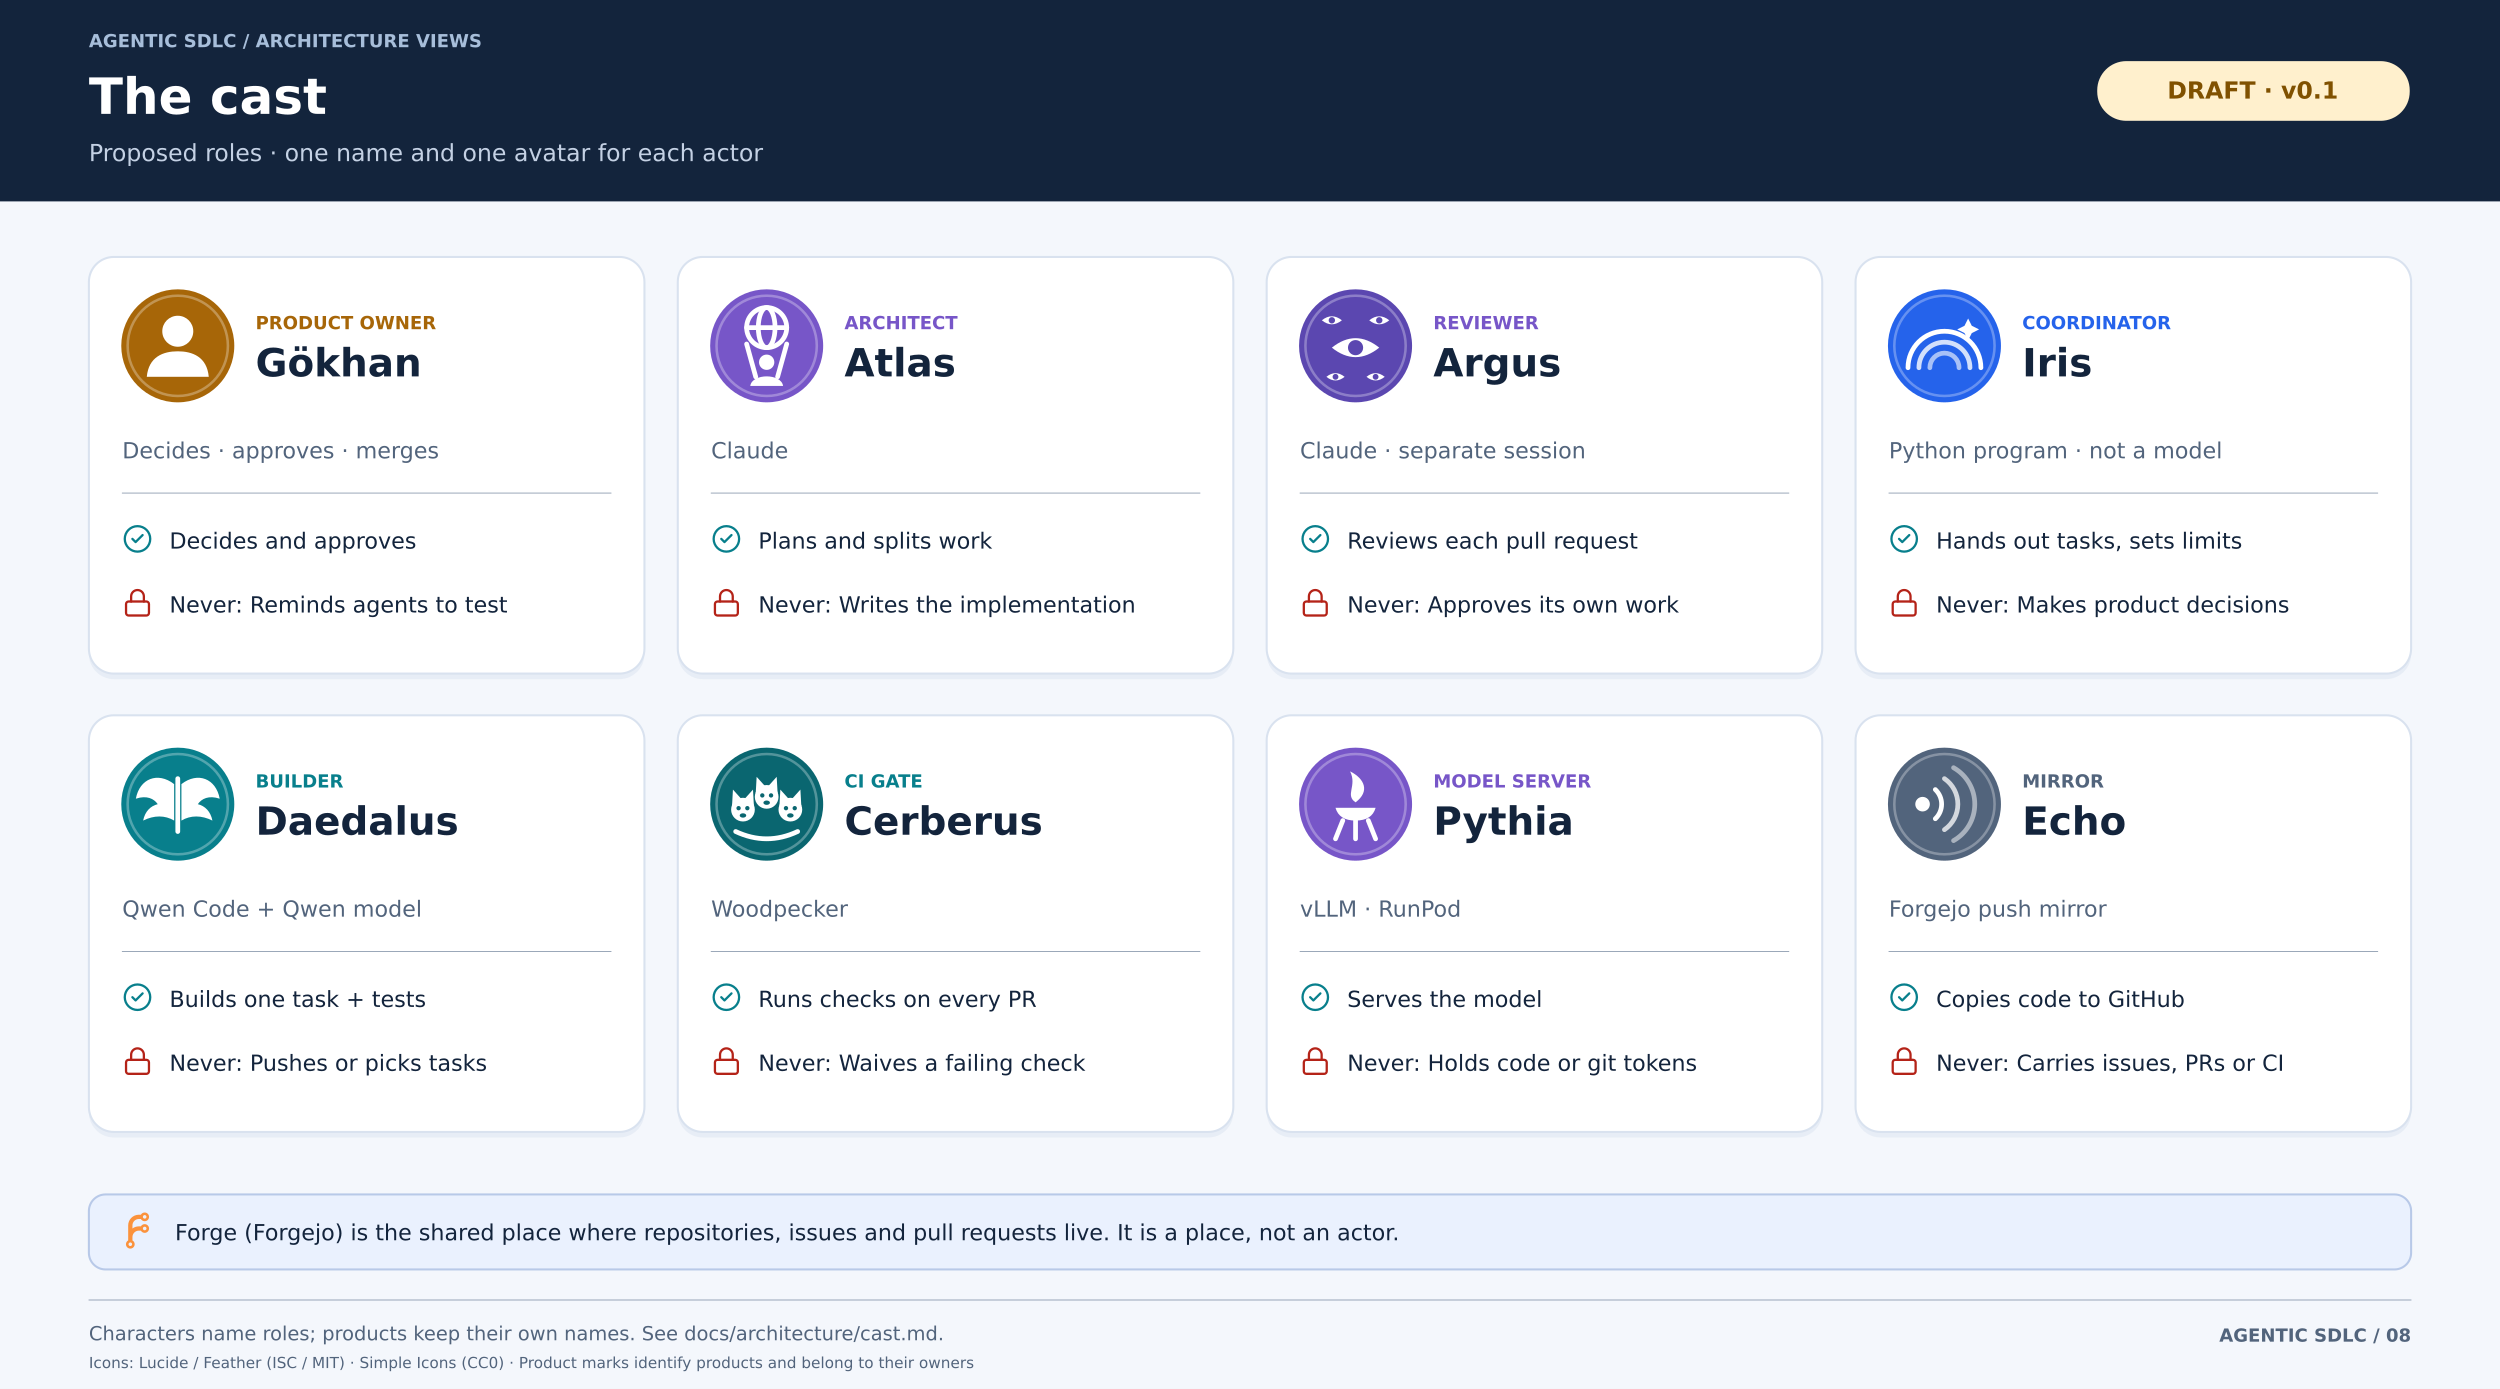
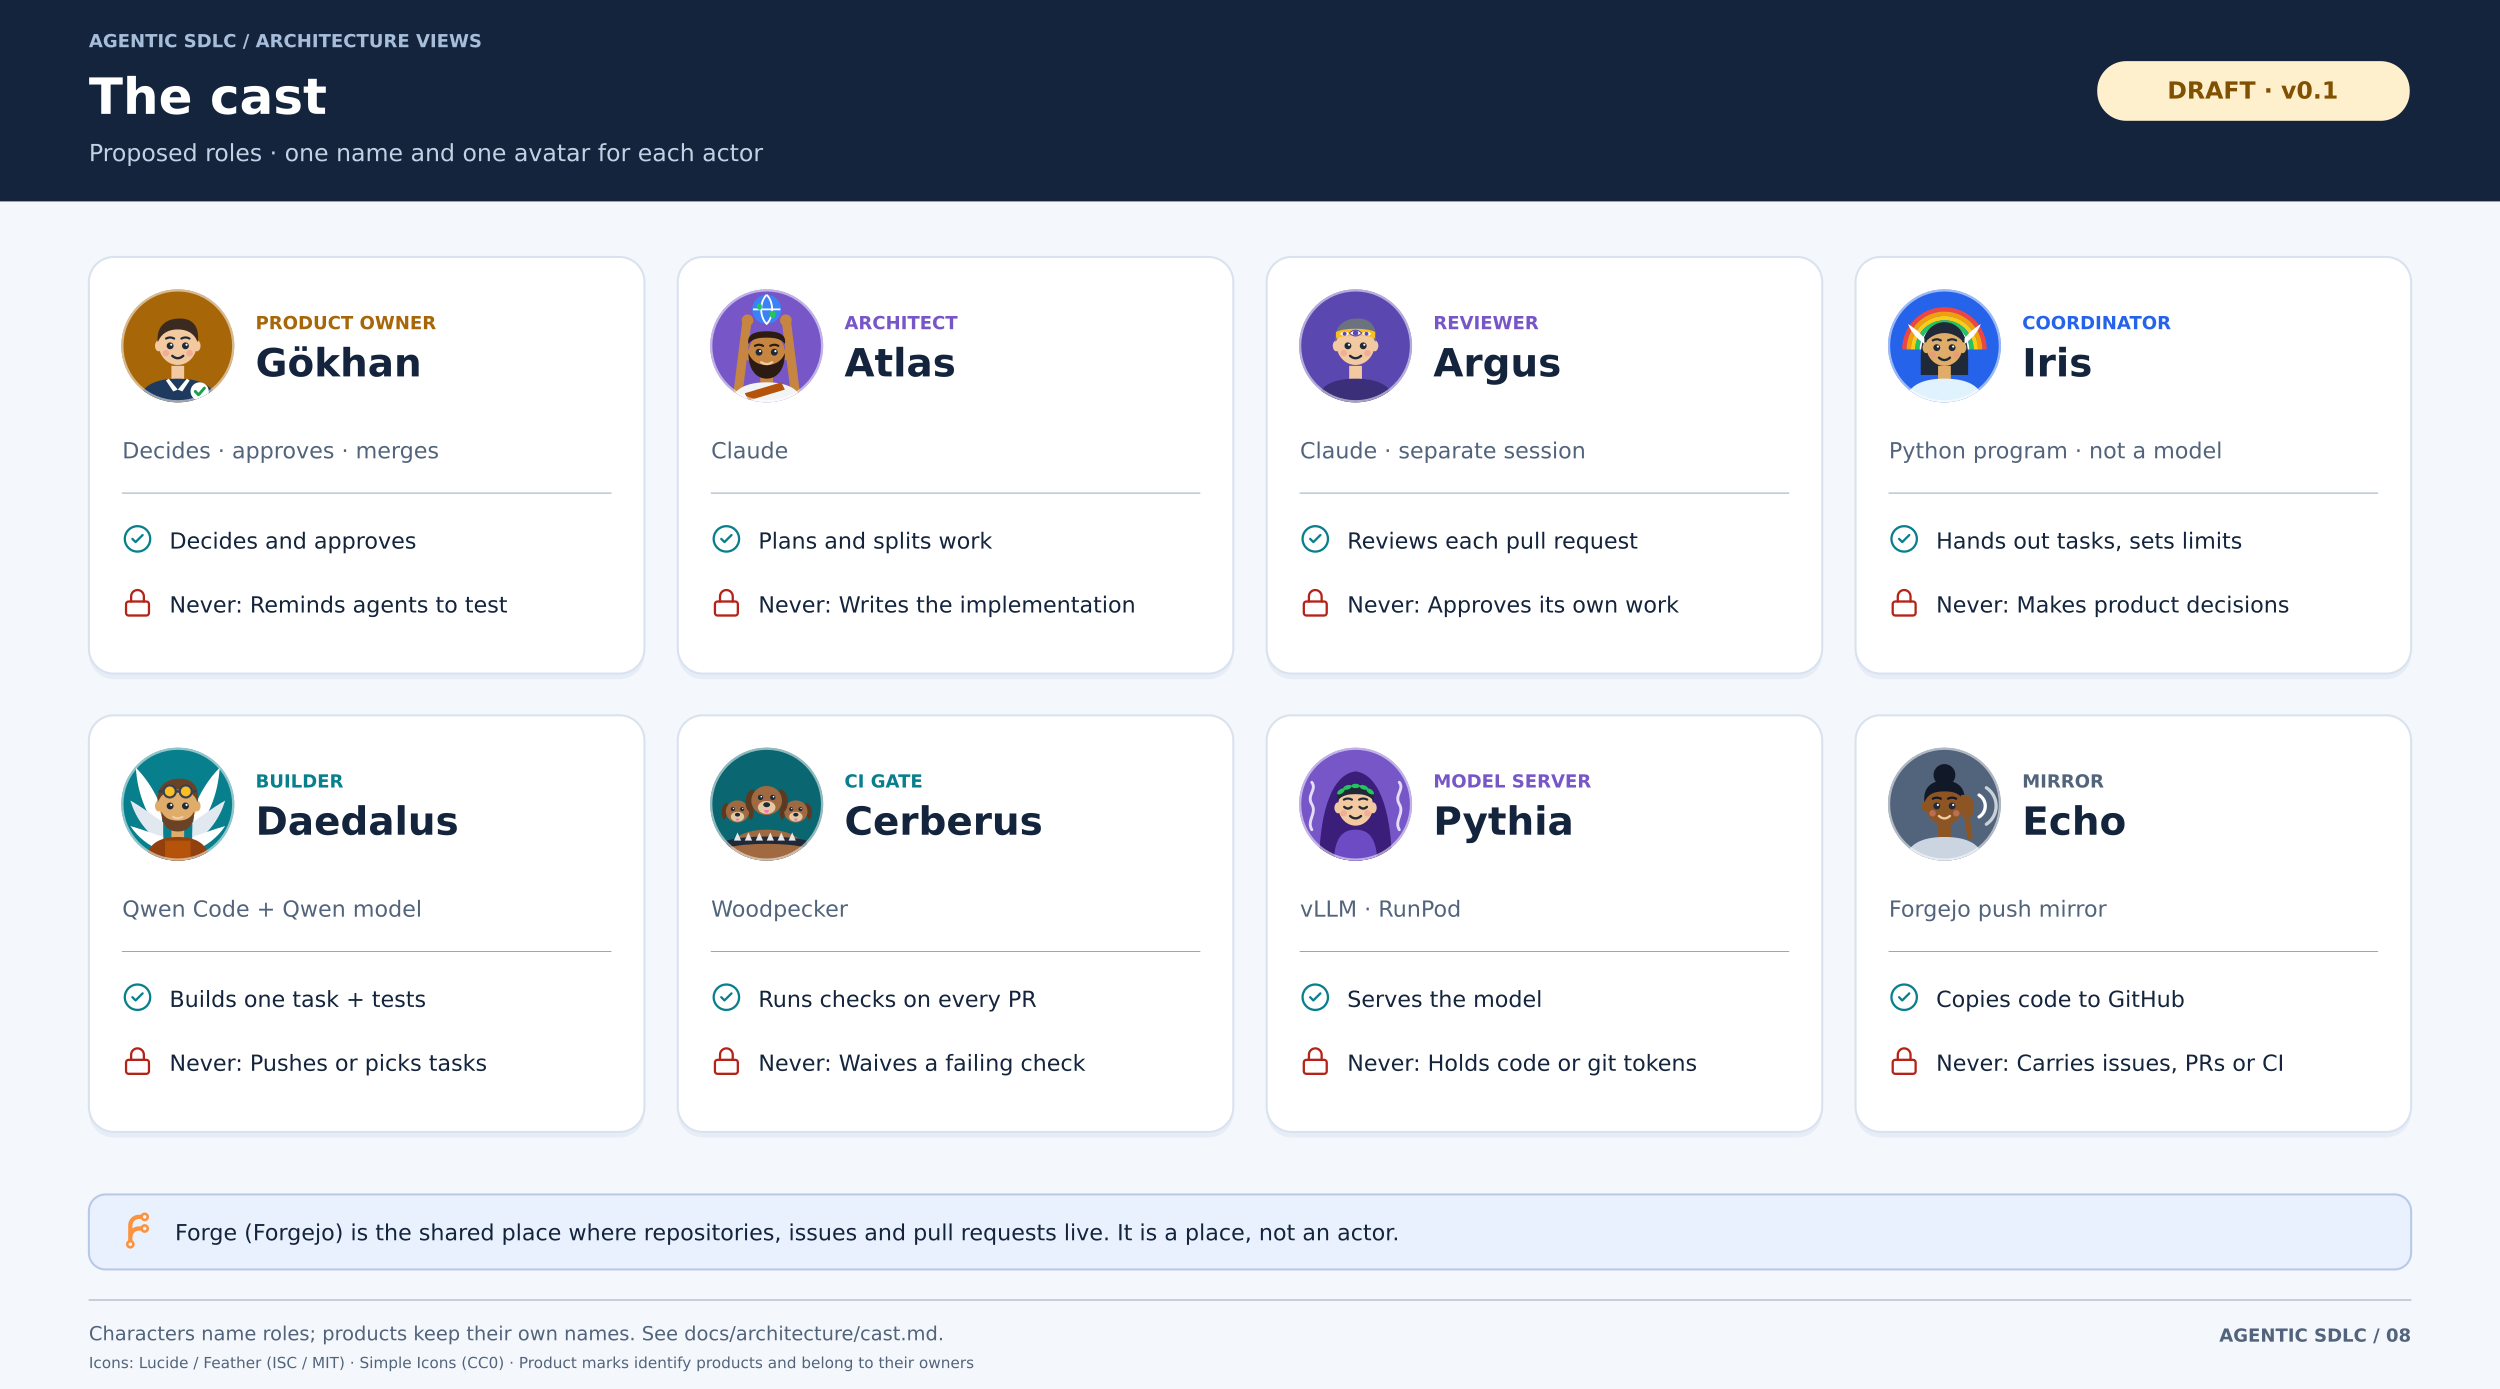
<svg xmlns="http://www.w3.org/2000/svg" width="1800" height="1000" viewBox="0 0 1800 1000" role="img" aria-labelledby="title desc">
  <defs>
    <marker id="blue" viewBox="0 0 10 10" refX="9" refY="5" markerWidth="8" markerHeight="8" orient="auto-start-reverse">
      <path d="M 1 1 L 9 5 L 1 9" fill="none" stroke="#2563EB" stroke-width="1.6" />
    </marker>
    <marker id="teal" viewBox="0 0 10 10" refX="9" refY="5" markerWidth="8" markerHeight="8" orient="auto-start-reverse">
      <path d="M 1 1 L 9 5 L 1 9" fill="none" stroke="#087F8C" stroke-width="1.6" />
    </marker>
    <marker id="purple" viewBox="0 0 10 10" refX="9" refY="5" markerWidth="8" markerHeight="8" orient="auto-start-reverse">
      <path d="M 1 1 L 9 5 L 1 9" fill="none" stroke="#7756C8" stroke-width="1.6" />
    </marker>
    <marker id="gray" viewBox="0 0 10 10" refX="9" refY="5" markerWidth="8" markerHeight="8" orient="auto-start-reverse">
      <path d="M 1 1 L 9 5 L 1 9" fill="none" stroke="#8292A8" stroke-width="1.6" />
    </marker>
    <marker id="amber" viewBox="0 0 10 10" refX="9" refY="5" markerWidth="8" markerHeight="8" orient="auto-start-reverse">
      <path d="M 1 1 L 9 5 L 1 9" fill="none" stroke="#A76608" stroke-width="1.6" />
    </marker>
  </defs>
  <rect x="0" y="0" width="1800" height="1000" rx="0" fill="#F4F7FC" stroke="none" stroke-width="1.5" />
  <rect x="0" y="0" width="1800" height="145" rx="0" fill="#13243C" stroke="none" stroke-width="1.5" />
  <text x="64" y="34" font-family="DejaVu Sans, sans-serif" font-size="13" fill="#A7BEDA" font-weight="700" text-anchor="start">AGENTIC SDLC  /  ARCHITECTURE VIEWS</text>
  <text x="64" y="82" font-family="DejaVu Sans, sans-serif" font-size="36" fill="#FFFFFF" font-weight="700" text-anchor="start">The cast</text>
  <text x="64" y="116" font-family="DejaVu Sans, sans-serif" font-size="17" fill="#C4D1E4" font-weight="400" text-anchor="start">Proposed roles · one name and one avatar for each actor</text>
  <rect x="1510" y="44" width="225" height="43" rx="21" fill="#FFF0CD" stroke="none" stroke-width="1.5" />
  <text x="1622" y="71" font-family="DejaVu Sans, sans-serif" font-size="17" fill="#805100" font-weight="700" text-anchor="middle">DRAFT · v0.1</text>
  <rect x="64" y="189" width="400" height="300" rx="18" fill="#E1E8F2" opacity=".65" />
  <rect x="64" y="185" width="400" height="300" rx="18" fill="#FFFFFF" stroke="#D9E2EF" stroke-width="1.5" />
  <svg x="86" y="207" width="84" height="84" viewBox="0 0 64 64">
+     <defs>
+       <clipPath id="clip-gokhan">
+         <circle cx="32" cy="32" r="31" />
+       </clipPath>
+     </defs>
    <circle cx="32" cy="32" r="31" fill="#A76608" />
-     <circle cx="32" cy="32" r="27.5" fill="none" stroke="#FFFFFF" stroke-opacity=".3" stroke-width="1.4" />
-     <circle cx="32" cy="24" r="8.5" fill="#FFFFFF" />
-     <path d="M15 49 C16 38 24 35 32 35 C40 35 48 38 49 49 Z" fill="#FFFFFF" />
+     <g clip-path="url(#clip-gokhan)">
+       <rect x="28.5" y="43" width="7" height="9" fill="#F2C9A0" />
+       <path d="M10 66 C10 53 21.0 50 32 50 C43.0 50 54 53 54 66 Z" fill="#1E3A5F" />
+       <path d="M27 50 L32 56 L29.5 57 L25.5 51 Z M37 50 L32 56 L34.5 57 L38.5 51 Z" fill="#FFFFFF" />
+       <ellipse cx="21.5" cy="32" rx="2" ry="3" fill="#F2C9A0" />
+       <ellipse cx="42.5" cy="32" rx="2" ry="3" fill="#F2C9A0" />
+       <ellipse cx="32" cy="31" rx="10.5" ry="11.5" fill="#F2C9A0" />
+       <path d="M21 30 C20 20 27 17 33 17 C40 17 44 21 43 30 C41 25 37 23 32 23 C27 23 23 25 21 30 Z" fill="#3B2A20" />
+       <path d="M25.6 28 Q27.8 26.8 30.0 28" stroke="#1F2937" stroke-width="1.2" fill="none" stroke-linecap="round" />
+       <path d="M34.0 28 Q36.2 26.8 38.4 28" stroke="#1F2937" stroke-width="1.2" fill="none" stroke-linecap="round" />
+       <circle cx="27.8" cy="32" r="1.9" fill="#1F2937" />
+       <circle cx="28.4" cy="31.4" r="0.6" fill="#FFFFFF" />
+       <circle cx="36.2" cy="32" r="1.9" fill="#1F2937" />
+       <circle cx="36.8" cy="31.4" r="0.6" fill="#FFFFFF" />
+       <circle cx="25.5" cy="36" r="1.8" fill="#F28C8C" opacity=".45" />
+       <circle cx="38.5" cy="36" r="1.8" fill="#F28C8C" opacity=".45" />
+       <path d="M29 37.5 Q32 40.1 35 37.5" stroke="#1F2937" stroke-width="1.3" fill="none" stroke-linecap="round" />
+       <circle cx="44" cy="57" r="5" fill="#FFFFFF" />
+       <path d="M41.6 57 L43.4 58.9 L46.6 55.2" stroke="#16A34A" stroke-width="1.6" fill="none" stroke-linecap="round" stroke-linejoin="round" />
+     </g>
+     <circle cx="32" cy="32" r="30.4" fill="none" stroke="#FFFFFF" stroke-opacity=".55" stroke-width="1.2" />
  </svg>
  <text x="184" y="237" font-family="DejaVu Sans, sans-serif" font-size="13" fill="#A76608" font-weight="700" text-anchor="start">PRODUCT OWNER</text>
  <text x="184" y="271" font-family="DejaVu Sans, sans-serif" font-size="28" fill="#13243C" font-weight="700" text-anchor="start">Gökhan</text>
  <text x="88" y="330" font-family="DejaVu Sans, sans-serif" font-size="16" fill="#52647C" font-weight="400" text-anchor="start">Decides · approves · merges</text>
  <path d="M88 355 H440" fill="none" stroke="#8292A8" stroke-width="0.6" stroke-linecap="round" stroke-linejoin="round" />
  <svg x="88" y="377" width="22" height="22" viewBox="0 0 24 24" fill="none" stroke="#087F8C" stroke-width="1.8" stroke-linecap="round" stroke-linejoin="round">
    <circle cx="12" cy="12" r="10" />
    <path d="m16 9-5.5 5.5L8 12" />
  </svg>
  <text x="122" y="395" font-family="DejaVu Sans, sans-serif" font-size="16" fill="#13243C" font-weight="400" text-anchor="start">Decides and approves</text>
  <svg x="88" y="423" width="22" height="22" viewBox="0 0 24 24" fill="none" stroke="#B42318" stroke-width="1.8" stroke-linecap="round" stroke-linejoin="round">
    <rect width="18" height="11" x="3" y="11" rx="2" ry="2" />
    <path d="M7 11V7a5 5 0 0 1 10 0v4" />
  </svg>
  <text x="122" y="441" font-family="DejaVu Sans, sans-serif" font-size="16" fill="#13243C" font-weight="400" text-anchor="start">Never: Reminds agents to test</text>
  <rect x="488" y="189" width="400" height="300" rx="18" fill="#E1E8F2" opacity=".65" />
  <rect x="488" y="185" width="400" height="300" rx="18" fill="#FFFFFF" stroke="#D9E2EF" stroke-width="1.5" />
  <svg x="510" y="207" width="84" height="84" viewBox="0 0 64 64">
+     <defs>
+       <clipPath id="clip-atlas">
+         <circle cx="32" cy="32" r="31" />
+       </clipPath>
+     </defs>
    <circle cx="32" cy="32" r="31" fill="#7756C8" />
-     <circle cx="32" cy="32" r="27.5" fill="none" stroke="#FFFFFF" stroke-opacity=".3" stroke-width="1.4" />
-     <circle cx="32" cy="22" r="11" stroke="#FFFFFF" stroke-width="2.6" stroke-linecap="round" stroke-linejoin="round" fill="none" />
-     <ellipse cx="32" cy="22" rx="4.6" ry="11" stroke="#FFFFFF" stroke-width="2.6" stroke-linecap="round" stroke-linejoin="round" fill="none" />
-     <path d="M21 22 H43" stroke="#FFFFFF" stroke-width="2.6" stroke-linecap="round" stroke-linejoin="round" fill="none" />
-     <circle cx="32" cy="41" r="4.2" fill="#FFFFFF" />
-     <path d="M23 54 C24 47 40 47 41 54 Z" fill="#FFFFFF" />
-     <path d="M26 49 L21 31 M38 49 L43 31" stroke="#FFFFFF" stroke-width="2.6" stroke-linecap="round" stroke-linejoin="round" fill="none" />
+     <g clip-path="url(#clip-atlas)">
+       <path d="M16 60 L21 20 M48 60 L43 20" stroke="#C68642" stroke-width="5" stroke-linecap="round" />
+       <rect x="28.5" y="45" width="7" height="9" fill="#C68642" />
+       <path d="M12 66 C12 55 22.0 52 32 52 C42.0 52 52 55 52 66 Z" fill="#F3F4F6" />
+       <path d="M20 58 L40 52 L42 56 L22 62 Z" fill="#B45309" />
+       <circle cx="21.5" cy="18" r="3.2" fill="#C68642" />
+       <circle cx="42.5" cy="18" r="3.2" fill="#C68642" />
+       <circle cx="32" cy="12" r="8" fill="#3B82F6" />
+       <path d="M24.5 12 H39.5 M32 4 C28 8 28 16 32 20 C36 16 36 8 32 4" stroke="#FFFFFF" stroke-width="1" fill="none" />
+       <path d="M27 9 C29 8 30 10 29 12 C27 13 26 11 27 9 Z M34 13 C37 12 38 15 36 17 C34 17 33 15 34 13 Z" fill="#22C55E" />
+       <ellipse cx="22" cy="37" rx="2" ry="3" fill="#C68642" />
+       <ellipse cx="42" cy="37" rx="2" ry="3" fill="#C68642" />
+       <ellipse cx="32" cy="36" rx="10" ry="11" fill="#C68642" />
+       <path d="M22 31 C21 26 25 24 32 24 C39 24 43 26 42 31 C40 28 36 27.5 32 27.5 C28 27.5 24 28 22 31 Z" fill="#2B1B12" />
+       <path d="M22 36 C22 46 27 50 32 50 C37 50 42 46 42 36 C40 41 36 42.5 32 42.5 C28 42.5 24 41 22 36 Z" fill="#2B1B12" />
+       <path d="M25.6 32 Q27.8 30.8 30.0 32" stroke="#2B1B12" stroke-width="1.2" fill="none" stroke-linecap="round" />
+       <path d="M34.0 32 Q36.2 30.8 38.4 32" stroke="#2B1B12" stroke-width="1.2" fill="none" stroke-linecap="round" />
+       <circle cx="27.8" cy="35.5" r="1.9" fill="#1F2937" />
+       <circle cx="28.4" cy="34.9" r="0.6" fill="#FFFFFF" />
+       <circle cx="36.2" cy="35.5" r="1.9" fill="#1F2937" />
+       <circle cx="36.8" cy="34.9" r="0.6" fill="#FFFFFF" />
+       <path d="M29 41 Q32 43 35 41" stroke="#F2C9A0" stroke-width="1.3" fill="none" stroke-linecap="round" />
+     </g>
+     <circle cx="32" cy="32" r="30.4" fill="none" stroke="#FFFFFF" stroke-opacity=".55" stroke-width="1.2" />
  </svg>
  <text x="608" y="237" font-family="DejaVu Sans, sans-serif" font-size="13" fill="#7756C8" font-weight="700" text-anchor="start">ARCHITECT</text>
  <text x="608" y="271" font-family="DejaVu Sans, sans-serif" font-size="28" fill="#13243C" font-weight="700" text-anchor="start">Atlas</text>
  <text x="512" y="330" font-family="DejaVu Sans, sans-serif" font-size="16" fill="#52647C" font-weight="400" text-anchor="start">Claude</text>
  <path d="M512 355 H864" fill="none" stroke="#8292A8" stroke-width="0.6" stroke-linecap="round" stroke-linejoin="round" />
  <svg x="512" y="377" width="22" height="22" viewBox="0 0 24 24" fill="none" stroke="#087F8C" stroke-width="1.8" stroke-linecap="round" stroke-linejoin="round">
    <circle cx="12" cy="12" r="10" />
    <path d="m16 9-5.5 5.5L8 12" />
  </svg>
  <text x="546" y="395" font-family="DejaVu Sans, sans-serif" font-size="16" fill="#13243C" font-weight="400" text-anchor="start">Plans and splits work</text>
  <svg x="512" y="423" width="22" height="22" viewBox="0 0 24 24" fill="none" stroke="#B42318" stroke-width="1.8" stroke-linecap="round" stroke-linejoin="round">
    <rect width="18" height="11" x="3" y="11" rx="2" ry="2" />
    <path d="M7 11V7a5 5 0 0 1 10 0v4" />
  </svg>
  <text x="546" y="441" font-family="DejaVu Sans, sans-serif" font-size="16" fill="#13243C" font-weight="400" text-anchor="start">Never: Writes the implementation</text>
  <rect x="912" y="189" width="400" height="300" rx="18" fill="#E1E8F2" opacity=".65" />
  <rect x="912" y="185" width="400" height="300" rx="18" fill="#FFFFFF" stroke="#D9E2EF" stroke-width="1.5" />
  <svg x="934" y="207" width="84" height="84" viewBox="0 0 64 64">
+     <defs>
+       <clipPath id="clip-argus">
+         <circle cx="32" cy="32" r="31" />
+       </clipPath>
+     </defs>
    <circle cx="32" cy="32" r="31" fill="#5B47B0" />
-     <circle cx="32" cy="32" r="27.5" fill="none" stroke="#FFFFFF" stroke-opacity=".3" stroke-width="1.4" />
-     <path d="M19 33 Q32 22.6 45 33 Q32 43.4 19 33 Z" fill="#FFFFFF" />
-     <circle cx="32" cy="33" r="4.16" fill="#5B47B0" />
-     <path d="M13.5 18 Q19 13.6 24.5 18 Q19 22.4 13.5 18 Z" fill="#FFFFFF" />
-     <circle cx="19" cy="18" r="1.76" fill="#5B47B0" />
-     <path d="M39.5 18 Q45 13.6 50.5 18 Q45 22.4 39.5 18 Z" fill="#FFFFFF" />
-     <circle cx="45" cy="18" r="1.76" fill="#5B47B0" />
-     <path d="M16 49 Q21 45.0 26 49 Q21 53.0 16 49 Z" fill="#FFFFFF" />
-     <circle cx="21" cy="49" r="1.6" fill="#5B47B0" />
-     <path d="M38 49 Q43 45.0 48 49 Q43 53.0 38 49 Z" fill="#FFFFFF" />
-     <circle cx="43" cy="49" r="1.6" fill="#5B47B0" />
+     <g clip-path="url(#clip-argus)">
+       <rect x="28.5" y="43" width="7" height="9" fill="#F2C9A0" />
+       <path d="M10 66 C10 53 21.0 50 32 50 C43.0 50 54 53 54 66 Z" fill="#3B2F7A" />
+       <ellipse cx="21.5" cy="32" rx="2" ry="3" fill="#F2C9A0" />
+       <ellipse cx="42.5" cy="32" rx="2" ry="3" fill="#F2C9A0" />
+       <ellipse cx="32" cy="31" rx="10.5" ry="11.5" fill="#F2C9A0" />
+       <path d="M21 30 C20 20 27 17 33 17 C40 17 44 21 43 30 C41 25 37 23 32 23 C27 23 23 25 21 30 Z" fill="#6B7280" />
+       <path d="M21.2 24.5 C25 22 39 22 42.8 24.5 L42.6 28 C39 25.8 25 25.8 21.4 28 Z" fill="#FBBF24" />
+       <path d="M23.4 25.4 Q26 23.2 28.6 25.4 Q26 27.6 23.4 25.4 Z" fill="#FFFFFF" />
+       <circle cx="26" cy="25.4" r="1.1" fill="#5B47B0" />
+       <path d="M35.4 25.4 Q38 23.2 40.6 25.4 Q38 27.6 35.4 25.4 Z" fill="#FFFFFF" />
+       <circle cx="38" cy="25.4" r="1.1" fill="#5B47B0" />
+       <path d="M28.6 25 Q32 21.8 35.4 25 Q32 28.2 28.6 25 Z" fill="#FFFFFF" stroke="#5B47B0" stroke-width=".6" />
+       <circle cx="32" cy="25" r="1.5" fill="#5B47B0" />
+       <circle cx="27.8" cy="32" r="1.9" fill="#1F2937" />
+       <circle cx="28.4" cy="31.4" r="0.6" fill="#FFFFFF" />
+       <circle cx="36.2" cy="32" r="1.9" fill="#1F2937" />
+       <circle cx="36.8" cy="31.4" r="0.6" fill="#FFFFFF" />
+       <circle cx="25.5" cy="36" r="1.8" fill="#F28C8C" opacity=".45" />
+       <circle cx="38.5" cy="36" r="1.8" fill="#F28C8C" opacity=".45" />
+       <path d="M29 37.5 Q32 40.1 35 37.5" stroke="#1F2937" stroke-width="1.3" fill="none" stroke-linecap="round" />
+     </g>
+     <circle cx="32" cy="32" r="30.4" fill="none" stroke="#FFFFFF" stroke-opacity=".55" stroke-width="1.2" />
  </svg>
  <text x="1032" y="237" font-family="DejaVu Sans, sans-serif" font-size="13" fill="#7756C8" font-weight="700" text-anchor="start">REVIEWER</text>
  <text x="1032" y="271" font-family="DejaVu Sans, sans-serif" font-size="28" fill="#13243C" font-weight="700" text-anchor="start">Argus</text>
  <text x="936" y="330" font-family="DejaVu Sans, sans-serif" font-size="16" fill="#52647C" font-weight="400" text-anchor="start">Claude · separate session</text>
  <path d="M936 355 H1288" fill="none" stroke="#8292A8" stroke-width="0.6" stroke-linecap="round" stroke-linejoin="round" />
  <svg x="936" y="377" width="22" height="22" viewBox="0 0 24 24" fill="none" stroke="#087F8C" stroke-width="1.8" stroke-linecap="round" stroke-linejoin="round">
    <circle cx="12" cy="12" r="10" />
    <path d="m16 9-5.5 5.5L8 12" />
  </svg>
  <text x="970" y="395" font-family="DejaVu Sans, sans-serif" font-size="16" fill="#13243C" font-weight="400" text-anchor="start">Reviews each pull request</text>
  <svg x="936" y="423" width="22" height="22" viewBox="0 0 24 24" fill="none" stroke="#B42318" stroke-width="1.8" stroke-linecap="round" stroke-linejoin="round">
    <rect width="18" height="11" x="3" y="11" rx="2" ry="2" />
    <path d="M7 11V7a5 5 0 0 1 10 0v4" />
  </svg>
  <text x="970" y="441" font-family="DejaVu Sans, sans-serif" font-size="16" fill="#13243C" font-weight="400" text-anchor="start">Never: Approves its own work</text>
  <rect x="1336" y="189" width="400" height="300" rx="18" fill="#E1E8F2" opacity=".65" />
  <rect x="1336" y="185" width="400" height="300" rx="18" fill="#FFFFFF" stroke="#D9E2EF" stroke-width="1.5" />
  <svg x="1358" y="207" width="84" height="84" viewBox="0 0 64 64">
+     <defs>
+       <clipPath id="clip-iris">
+         <circle cx="32" cy="32" r="31" />
+       </clipPath>
+     </defs>
    <circle cx="32" cy="32" r="31" fill="#2563EB" />
-     <circle cx="32" cy="32" r="27.5" fill="none" stroke="#FFFFFF" stroke-opacity=".3" stroke-width="1.4" />
-     <path d="M12 44 A20 20 0 0 1 52 44" stroke="#FFFFFF" stroke-width="2.6" stroke-linecap="round" stroke-linejoin="round" fill="none" />
-     <path d="M18 44 A14 14 0 0 1 46 44" stroke="#FFFFFF" stroke-opacity=".8" stroke-width="2.6" fill="none" stroke-linecap="round" />
-     <path d="M24 44 A8 8 0 0 1 40 44" stroke="#FFFFFF" stroke-opacity=".6" stroke-width="2.6" fill="none" stroke-linecap="round" />
-     <path d="M45 17 L47 21 L51 23 L47 25 L45 29 L43 25 L39 23 L43 21 Z" fill="#FFFFFF" />
+     <g clip-path="url(#clip-iris)">
+       <path d="M10 34 A22 22 0 0 1 54 34" stroke="#EF4444" stroke-width="2.4" fill="none" />
+       <path d="M12.4 34 A19.6 19.6 0 0 1 51.6 34" stroke="#F59E0B" stroke-width="2.4" fill="none" />
+       <path d="M14.8 34 A17.2 17.2 0 0 1 49.2 34" stroke="#FACC15" stroke-width="2.4" fill="none" />
+       <path d="M17.2 34 A14.8 14.8 0 0 1 46.8 34" stroke="#22C55E" stroke-width="2.4" fill="none" />
+       <path d="M19.6 34 A12.4 12.4 0 0 1 44.4 34" stroke="#FFFFFF" stroke-width="2.4" fill="none" />
+       <path d="M19 38 C19 24 26 19 32 19 C38 19 45 24 45 38 L45 48 L19 48 Z" fill="#1F2937" />
+       <rect x="28.5" y="43" width="7" height="9" fill="#E0AC69" />
+       <path d="M10 66 C10 53 21.0 50 32 50 C43.0 50 54 53 54 66 Z" fill="#E0F2FE" />
+       <ellipse cx="22" cy="33" rx="2" ry="3" fill="#E0AC69" />
+       <ellipse cx="42" cy="33" rx="2" ry="3" fill="#E0AC69" />
+       <ellipse cx="32" cy="32" rx="10" ry="11" fill="#E0AC69" />
+       <path d="M21.5 30 C22 22 27 20 32 20 C37 20 42 22 42.5 30 C39 26 35 25 32 25 C29 25 25 26 21.5 30 Z" fill="#1F2937" />
+       <path d="M21 28 C18 24 15 22 12 20 C14 25 17 28 21 31 Z" fill="#FFFFFF" />
+       <path d="M43 28 C46 24 49 22 52 20 C50 25 47 28 43 31 Z" fill="#FFFFFF" />
+       <path d="M25.6 29 Q27.8 27.8 30.0 29" stroke="#1F2937" stroke-width="1.2" fill="none" stroke-linecap="round" />
+       <path d="M34.0 29 Q36.2 27.8 38.4 29" stroke="#1F2937" stroke-width="1.2" fill="none" stroke-linecap="round" />
+       <circle cx="27.8" cy="33" r="1.9" fill="#1F2937" />
+       <circle cx="28.4" cy="32.4" r="0.6" fill="#FFFFFF" />
+       <circle cx="36.2" cy="33" r="1.9" fill="#1F2937" />
+       <circle cx="36.8" cy="32.4" r="0.6" fill="#FFFFFF" />
+       <circle cx="25.5" cy="37" r="1.8" fill="#F28C8C" opacity=".45" />
+       <circle cx="38.5" cy="37" r="1.8" fill="#F28C8C" opacity=".45" />
+       <path d="M29 38.5 Q32 41.1 35 38.5" stroke="#1F2937" stroke-width="1.3" fill="none" stroke-linecap="round" />
+     </g>
+     <circle cx="32" cy="32" r="30.4" fill="none" stroke="#FFFFFF" stroke-opacity=".55" stroke-width="1.2" />
  </svg>
  <text x="1456" y="237" font-family="DejaVu Sans, sans-serif" font-size="13" fill="#2563EB" font-weight="700" text-anchor="start">COORDINATOR</text>
  <text x="1456" y="271" font-family="DejaVu Sans, sans-serif" font-size="28" fill="#13243C" font-weight="700" text-anchor="start">Iris</text>
  <text x="1360" y="330" font-family="DejaVu Sans, sans-serif" font-size="16" fill="#52647C" font-weight="400" text-anchor="start">Python program · not a model</text>
  <path d="M1360 355 H1712" fill="none" stroke="#8292A8" stroke-width="0.6" stroke-linecap="round" stroke-linejoin="round" />
  <svg x="1360" y="377" width="22" height="22" viewBox="0 0 24 24" fill="none" stroke="#087F8C" stroke-width="1.8" stroke-linecap="round" stroke-linejoin="round">
    <circle cx="12" cy="12" r="10" />
    <path d="m16 9-5.5 5.5L8 12" />
  </svg>
  <text x="1394" y="395" font-family="DejaVu Sans, sans-serif" font-size="16" fill="#13243C" font-weight="400" text-anchor="start">Hands out tasks, sets limits</text>
  <svg x="1360" y="423" width="22" height="22" viewBox="0 0 24 24" fill="none" stroke="#B42318" stroke-width="1.8" stroke-linecap="round" stroke-linejoin="round">
    <rect width="18" height="11" x="3" y="11" rx="2" ry="2" />
    <path d="M7 11V7a5 5 0 0 1 10 0v4" />
  </svg>
  <text x="1394" y="441" font-family="DejaVu Sans, sans-serif" font-size="16" fill="#13243C" font-weight="400" text-anchor="start">Never: Makes product decisions</text>
  <rect x="64" y="519" width="400" height="300" rx="18" fill="#E1E8F2" opacity=".65" />
  <rect x="64" y="515" width="400" height="300" rx="18" fill="#FFFFFF" stroke="#D9E2EF" stroke-width="1.5" />
  <svg x="86" y="537" width="84" height="84" viewBox="0 0 64 64">
+     <defs>
+       <clipPath id="clip-daedalus">
+         <circle cx="32" cy="32" r="31" />
+       </clipPath>
+     </defs>
    <circle cx="32" cy="32" r="31" fill="#087F8C" />
-     <circle cx="32" cy="32" r="27.5" fill="none" stroke="#FFFFFF" stroke-opacity=".3" stroke-width="1.4" />
-     <path d="M30 21 C21 14 11 18 9 29 C15 27 19 29 21 32 C17 33 14 36 13 41 C19 38 25 38 30 41 Z" fill="#FFFFFF" />
-     <path d="M34 21 C43 14 53 18 55 29 C49 27 45 29 43 32 C47 33 50 36 51 41 C45 38 39 38 34 41 Z" fill="#FFFFFF" />
-     <path d="M32 18 V47" stroke="#FFFFFF" stroke-width="2.6" stroke-linecap="round" stroke-linejoin="round" fill="none" />
+     <g clip-path="url(#clip-daedalus)">
+       <path d="M24 50 C16 40 10 28 9 12 C15 18 20 26 23 34 Z" fill="#FFFFFF" />
+       <path d="M24 54 C15 48 9 40 6 30 C13 34 18 38 24 42 Z" fill="#E2E8F0" />
+       <path d="M24 58 C16 55 10 50 6 44 C13 46 18 48 24 50 Z" fill="#FFFFFF" />
+       <path d="M40 50 C48 40 54 28 55 12 C49 18 44 26 41 34 Z" fill="#FFFFFF" />
+       <path d="M40 54 C49 48 55 40 58 30 C51 34 46 38 40 42 Z" fill="#E2E8F0" />
+       <path d="M40 58 C48 55 54 50 58 44 C51 46 46 48 40 50 Z" fill="#FFFFFF" />
+       <rect x="28.5" y="43" width="7" height="9" fill="#E0AC69" />
+       <path d="M14 66 C14 53 23.0 50 32 50 C41.0 50 50 53 50 66 Z" fill="#92400E" />
+       <path d="M25 52 H39 V66 H25 Z" fill="#B45309" />
+       <ellipse cx="21.5" cy="33" rx="2" ry="3" fill="#E0AC69" />
+       <ellipse cx="42.5" cy="33" rx="2" ry="3" fill="#E0AC69" />
+       <ellipse cx="32" cy="32" rx="10.5" ry="11.5" fill="#E0AC69" />
+       <path d="M21 31 C20 21 27 18 33 18 C40 18 44 22 43 31 C41 26 37 24 32 24 C27 24 23 26 21 31 Z" fill="#6B4226" />
+       <path d="M23 36 C23 44 27 47 32 47 C37 47 41 44 41 36 C39 40 36 41 32 41 C28 41 25 40 23 36 Z" fill="#6B4226" />
+       <path d="M21.5 25 H42.5" stroke="#374151" stroke-width="1.4" />
+       <circle cx="27.6" cy="25" r="3.3" fill="#FBBF24" stroke="#374151" stroke-width="1.2" />
+       <circle cx="36.4" cy="25" r="3.3" fill="#FBBF24" stroke="#374151" stroke-width="1.2" />
+       <circle cx="27.8" cy="33" r="1.9" fill="#1F2937" />
+       <circle cx="28.4" cy="32.4" r="0.6" fill="#FFFFFF" />
+       <circle cx="36.2" cy="33" r="1.9" fill="#1F2937" />
+       <circle cx="36.8" cy="32.4" r="0.6" fill="#FFFFFF" />
+       <path d="M29.5 39 Q32 40.6 34.5 39" stroke="#F2C9A0" stroke-width="1.3" fill="none" stroke-linecap="round" />
+     </g>
+     <circle cx="32" cy="32" r="30.4" fill="none" stroke="#FFFFFF" stroke-opacity=".55" stroke-width="1.2" />
  </svg>
  <text x="184" y="567" font-family="DejaVu Sans, sans-serif" font-size="13" fill="#087F8C" font-weight="700" text-anchor="start">BUILDER</text>
  <text x="184" y="601" font-family="DejaVu Sans, sans-serif" font-size="28" fill="#13243C" font-weight="700" text-anchor="start">Daedalus</text>
  <text x="88" y="660" font-family="DejaVu Sans, sans-serif" font-size="16" fill="#52647C" font-weight="400" text-anchor="start">Qwen Code + Qwen model</text>
  <path d="M88 685 H440" fill="none" stroke="#8292A8" stroke-width="0.6" stroke-linecap="round" stroke-linejoin="round" />
  <svg x="88" y="707" width="22" height="22" viewBox="0 0 24 24" fill="none" stroke="#087F8C" stroke-width="1.8" stroke-linecap="round" stroke-linejoin="round">
    <circle cx="12" cy="12" r="10" />
    <path d="m16 9-5.5 5.5L8 12" />
  </svg>
  <text x="122" y="725" font-family="DejaVu Sans, sans-serif" font-size="16" fill="#13243C" font-weight="400" text-anchor="start">Builds one task + tests</text>
  <svg x="88" y="753" width="22" height="22" viewBox="0 0 24 24" fill="none" stroke="#B42318" stroke-width="1.8" stroke-linecap="round" stroke-linejoin="round">
    <rect width="18" height="11" x="3" y="11" rx="2" ry="2" />
    <path d="M7 11V7a5 5 0 0 1 10 0v4" />
  </svg>
  <text x="122" y="771" font-family="DejaVu Sans, sans-serif" font-size="16" fill="#13243C" font-weight="400" text-anchor="start">Never: Pushes or picks tasks</text>
  <rect x="488" y="519" width="400" height="300" rx="18" fill="#E1E8F2" opacity=".65" />
  <rect x="488" y="515" width="400" height="300" rx="18" fill="#FFFFFF" stroke="#D9E2EF" stroke-width="1.5" />
  <svg x="510" y="537" width="84" height="84" viewBox="0 0 64 64">
+     <defs>
+       <clipPath id="clip-cerberus">
+         <circle cx="32" cy="32" r="31" />
+       </clipPath>
+     </defs>
    <circle cx="32" cy="32" r="31" fill="#0A6670" />
-     <circle cx="32" cy="32" r="27.5" fill="none" stroke="#FFFFFF" stroke-opacity=".3" stroke-width="1.4" />
-     <polygon points="13,33 13.5,24 18,29" fill="#FFFFFF" />
-     <polygon points="25,33 24.5,24 20,29" fill="#FFFFFF" />
-     <circle cx="19" cy="35" r="6.5" fill="#FFFFFF" />
-     <circle cx="16.6" cy="34.2" r="1.2" fill="#0A6670" />
-     <circle cx="21.4" cy="34.2" r="1.2" fill="#0A6670" />
-     <ellipse cx="19" cy="38.2" rx="1.8" ry="1.2" fill="#0A6670" />
-     <polygon points="39,33 39.5,24 44,29" fill="#FFFFFF" />
-     <polygon points="51,33 50.5,24 46,29" fill="#FFFFFF" />
-     <circle cx="45" cy="35" r="6.5" fill="#FFFFFF" />
-     <circle cx="42.6" cy="34.2" r="1.2" fill="#0A6670" />
-     <circle cx="47.4" cy="34.2" r="1.2" fill="#0A6670" />
-     <ellipse cx="45" cy="38.2" rx="1.8" ry="1.2" fill="#0A6670" />
-     <polygon points="26,26 26.5,17 31,22" fill="#FFFFFF" />
-     <polygon points="38,26 37.5,17 33,22" fill="#FFFFFF" />
-     <circle cx="32" cy="28" r="6.5" fill="#FFFFFF" />
-     <circle cx="29.6" cy="27.2" r="1.2" fill="#0A6670" />
-     <circle cx="34.4" cy="27.2" r="1.2" fill="#0A6670" />
-     <ellipse cx="32" cy="31.2" rx="1.8" ry="1.2" fill="#0A6670" />
-     <path d="M15 47 Q32 55 49 47" stroke="#FFFFFF" stroke-width="2.6" stroke-linecap="round" stroke-linejoin="round" fill="none" />
+     <g clip-path="url(#clip-cerberus)">
+       <path d="M8 66 C8 52 18 46 32 46 C46 46 56 52 56 66 Z" fill="#A0693F" />
+       <path d="M10.4 31.2 C6.4 32.0 6.4 39.2 8.8 40.8 L12.0 34.4 Z" fill="#5C3A21" />
+       <path d="M21.6 31.2 C25.6 32.0 25.6 39.2 23.2 40.8 L20.0 34.4 Z" fill="#5C3A21" />
+       <ellipse cx="16" cy="36" rx="6.4" ry="6.08" fill="#A0693F" />
+       <ellipse cx="16" cy="38.88" rx="3.68" ry="2.72" fill="#E3C8A2" />
+       <ellipse cx="16" cy="37.76" rx="1.44" ry="1.04" fill="#1F2937" />
+       <path d="M14.88 40.0 Q16 42.4 17.12 40.0 Z" fill="#F472B6" />
+       <circle cx="13.44" cy="34.72" r="1.12" fill="#1F2937" />
+       <circle cx="18.56" cy="34.72" r="1.12" fill="#1F2937" />
+       <circle cx="13.76" cy="34.4" r="0.36" fill="#FFFFFF" />
+       <circle cx="18.88" cy="34.4" r="0.36" fill="#FFFFFF" />
+       <path d="M42.4 31.2 C38.4 32.0 38.4 39.2 40.8 40.8 L44.0 34.4 Z" fill="#5C3A21" />
+       <path d="M53.6 31.2 C57.6 32.0 57.6 39.2 55.2 40.8 L52.0 34.4 Z" fill="#5C3A21" />
+       <ellipse cx="48" cy="36" rx="6.4" ry="6.08" fill="#A0693F" />
+       <ellipse cx="48" cy="38.88" rx="3.68" ry="2.72" fill="#E3C8A2" />
+       <ellipse cx="48" cy="37.76" rx="1.44" ry="1.04" fill="#1F2937" />
+       <path d="M46.88 40.0 Q48 42.4 49.12 40.0 Z" fill="#F472B6" />
+       <circle cx="45.44" cy="34.72" r="1.12" fill="#1F2937" />
+       <circle cx="50.56" cy="34.72" r="1.12" fill="#1F2937" />
+       <circle cx="45.76" cy="34.4" r="0.36" fill="#FFFFFF" />
+       <circle cx="50.88" cy="34.4" r="0.36" fill="#FFFFFF" />
+       <path d="M10 52 C20 49 44 49 54 52 L54 56 C44 53 20 53 10 56 Z" fill="#1F2937" />
+       <path d="M14 52 L16 47.5 L18 52 Z" fill="#E5E7EB" />
+       <path d="M20 52 L22 47.5 L24 52 Z" fill="#E5E7EB" />
+       <path d="M26 52 L28 47.5 L30 52 Z" fill="#E5E7EB" />
+       <path d="M32 52 L34 47.5 L36 52 Z" fill="#E5E7EB" />
+       <path d="M38 52 L40 47.5 L42 52 Z" fill="#E5E7EB" />
+       <path d="M44 52 L46 47.5 L48 52 Z" fill="#E5E7EB" />
+       <path d="M24.65 23.7 C19.4 24.75 19.4 34.2 22.55 36.3 L26.75 27.9 Z" fill="#5C3A21" />
+       <path d="M39.35 23.7 C44.6 24.75 44.6 34.2 41.45 36.3 L37.25 27.9 Z" fill="#5C3A21" />
+       <ellipse cx="32" cy="30" rx="8.4" ry="7.98" fill="#A0693F" />
+       <ellipse cx="32" cy="33.78" rx="4.83" ry="3.57" fill="#E3C8A2" />
+       <ellipse cx="32" cy="32.31" rx="1.89" ry="1.365" fill="#1F2937" />
+       <path d="M30.53 35.25 Q32 38.4 33.47 35.25 Z" fill="#F472B6" />
+       <circle cx="28.64" cy="28.32" r="1.47" fill="#1F2937" />
+       <circle cx="35.36" cy="28.32" r="1.47" fill="#1F2937" />
+       <circle cx="29.06" cy="27.9" r="0.473" fill="#FFFFFF" />
+       <circle cx="35.78" cy="27.9" r="0.473" fill="#FFFFFF" />
+     </g>
+     <circle cx="32" cy="32" r="30.4" fill="none" stroke="#FFFFFF" stroke-opacity=".55" stroke-width="1.2" />
  </svg>
  <text x="608" y="567" font-family="DejaVu Sans, sans-serif" font-size="13" fill="#087F8C" font-weight="700" text-anchor="start">CI GATE</text>
  <text x="608" y="601" font-family="DejaVu Sans, sans-serif" font-size="28" fill="#13243C" font-weight="700" text-anchor="start">Cerberus</text>
  <text x="512" y="660" font-family="DejaVu Sans, sans-serif" font-size="16" fill="#52647C" font-weight="400" text-anchor="start">Woodpecker</text>
  <path d="M512 685 H864" fill="none" stroke="#8292A8" stroke-width="0.6" stroke-linecap="round" stroke-linejoin="round" />
  <svg x="512" y="707" width="22" height="22" viewBox="0 0 24 24" fill="none" stroke="#087F8C" stroke-width="1.8" stroke-linecap="round" stroke-linejoin="round">
    <circle cx="12" cy="12" r="10" />
    <path d="m16 9-5.5 5.5L8 12" />
  </svg>
  <text x="546" y="725" font-family="DejaVu Sans, sans-serif" font-size="16" fill="#13243C" font-weight="400" text-anchor="start">Runs checks on every PR</text>
  <svg x="512" y="753" width="22" height="22" viewBox="0 0 24 24" fill="none" stroke="#B42318" stroke-width="1.8" stroke-linecap="round" stroke-linejoin="round">
    <rect width="18" height="11" x="3" y="11" rx="2" ry="2" />
    <path d="M7 11V7a5 5 0 0 1 10 0v4" />
  </svg>
  <text x="546" y="771" font-family="DejaVu Sans, sans-serif" font-size="16" fill="#13243C" font-weight="400" text-anchor="start">Never: Waives a failing check</text>
  <rect x="912" y="519" width="400" height="300" rx="18" fill="#E1E8F2" opacity=".65" />
  <rect x="912" y="515" width="400" height="300" rx="18" fill="#FFFFFF" stroke="#D9E2EF" stroke-width="1.5" />
  <svg x="934" y="537" width="84" height="84" viewBox="0 0 64 64">
+     <defs>
+       <clipPath id="clip-pythia">
+         <circle cx="32" cy="32" r="31" />
+       </clipPath>
+     </defs>
    <circle cx="32" cy="32" r="31" fill="#7756C8" />
-     <circle cx="32" cy="32" r="27.5" fill="none" stroke="#FFFFFF" stroke-opacity=".3" stroke-width="1.4" />
-     <path d="M21 34 H43 Q41 41 32 41 Q23 41 21 34 Z" fill="#FFFFFF" />
-     <path d="M25 41 L21 51 M39 41 L43 51 M32 41 V51" stroke="#FFFFFF" stroke-width="2.6" stroke-linecap="round" stroke-linejoin="round" fill="none" />
-     <path d="M32 31 C26 27 33 22 29 14 C37 18 40 25 32 31 Z" fill="#FFFFFF" />
+     <g clip-path="url(#clip-pythia)">
+       <path d="M12 66 C12 42 17 16 32 14 C47 16 52 42 52 66 Z" fill="#3B1D7A" />
+       <path d="M20 66 C20 50 25 46 32 46 C39 46 44 50 44 66 Z" fill="#6D4BC4" />
+       <ellipse cx="22.4" cy="34" rx="2" ry="3" fill="#F2C9A0" />
+       <ellipse cx="41.6" cy="34" rx="2" ry="3" fill="#F2C9A0" />
+       <ellipse cx="32" cy="33" rx="9.6" ry="10.8" fill="#F2C9A0" />
+       <path d="M22 30 C22 24 26 21 32 21 C38 21 42 24 42 30 C39 27 36 26.5 32 26.5 C28 26.5 25 27 22 30 Z" fill="#1F2937" />
+       <ellipse cx="24" cy="25" rx="2.4" ry="1.2" fill="#22C55E" transform="rotate(-35 24 25)" />
+       <ellipse cx="27.5" cy="22.8" rx="2.4" ry="1.2" fill="#22C55E" transform="rotate(-18 27.5 22.8)" />
+       <ellipse cx="32" cy="22" rx="2.4" ry="1.2" fill="#22C55E" transform="rotate(0 32 22)" />
+       <ellipse cx="36.5" cy="22.8" rx="2.4" ry="1.2" fill="#22C55E" transform="rotate(18 36.5 22.8)" />
+       <ellipse cx="40" cy="25" rx="2.4" ry="1.2" fill="#22C55E" transform="rotate(35 40 25)" />
+       <path d="M8 46 C5 41 11 37 8 32 C5 27 11 24 8 20" stroke="#FFFFFF" stroke-width="1.6" fill="none" stroke-linecap="round" opacity=".8" />
+       <path d="M56 46 C53 41 59 37 56 32 C53 27 59 24 56 20" stroke="#FFFFFF" stroke-width="1.6" fill="none" stroke-linecap="round" opacity=".8" />
+       <path d="M25.6 29.5 Q27.8 28.3 30.0 29.5" stroke="#1F2937" stroke-width="1.2" fill="none" stroke-linecap="round" />
+       <path d="M34.0 29.5 Q36.2 28.3 38.4 29.5" stroke="#1F2937" stroke-width="1.2" fill="none" stroke-linecap="round" />
+       <path d="M25.8 33.5 Q27.8 35.3 29.8 33.5" stroke="#1F2937" stroke-width="1.3" fill="none" stroke-linecap="round" />
+       <path d="M34.2 33.5 Q36.2 35.3 38.2 33.5" stroke="#1F2937" stroke-width="1.3" fill="none" stroke-linecap="round" />
+       <circle cx="25.5" cy="37" r="1.8" fill="#F28C8C" opacity=".45" />
+       <circle cx="38.5" cy="37" r="1.8" fill="#F28C8C" opacity=".45" />
+       <path d="M29 38.5 Q32 41.1 35 38.5" stroke="#1F2937" stroke-width="1.3" fill="none" stroke-linecap="round" />
+     </g>
+     <circle cx="32" cy="32" r="30.4" fill="none" stroke="#FFFFFF" stroke-opacity=".55" stroke-width="1.2" />
  </svg>
  <text x="1032" y="567" font-family="DejaVu Sans, sans-serif" font-size="13" fill="#7756C8" font-weight="700" text-anchor="start">MODEL SERVER</text>
  <text x="1032" y="601" font-family="DejaVu Sans, sans-serif" font-size="28" fill="#13243C" font-weight="700" text-anchor="start">Pythia</text>
  <text x="936" y="660" font-family="DejaVu Sans, sans-serif" font-size="16" fill="#52647C" font-weight="400" text-anchor="start">vLLM · RunPod</text>
  <path d="M936 685 H1288" fill="none" stroke="#8292A8" stroke-width="0.6" stroke-linecap="round" stroke-linejoin="round" />
  <svg x="936" y="707" width="22" height="22" viewBox="0 0 24 24" fill="none" stroke="#087F8C" stroke-width="1.8" stroke-linecap="round" stroke-linejoin="round">
    <circle cx="12" cy="12" r="10" />
    <path d="m16 9-5.5 5.5L8 12" />
  </svg>
  <text x="970" y="725" font-family="DejaVu Sans, sans-serif" font-size="16" fill="#13243C" font-weight="400" text-anchor="start">Serves the model</text>
  <svg x="936" y="753" width="22" height="22" viewBox="0 0 24 24" fill="none" stroke="#B42318" stroke-width="1.8" stroke-linecap="round" stroke-linejoin="round">
    <rect width="18" height="11" x="3" y="11" rx="2" ry="2" />
    <path d="M7 11V7a5 5 0 0 1 10 0v4" />
  </svg>
  <text x="970" y="771" font-family="DejaVu Sans, sans-serif" font-size="16" fill="#13243C" font-weight="400" text-anchor="start">Never: Holds code or git tokens</text>
  <rect x="1336" y="519" width="400" height="300" rx="18" fill="#E1E8F2" opacity=".65" />
  <rect x="1336" y="515" width="400" height="300" rx="18" fill="#FFFFFF" stroke="#D9E2EF" stroke-width="1.5" />
  <svg x="1358" y="537" width="84" height="84" viewBox="0 0 64 64">
+     <defs>
+       <clipPath id="clip-echo">
+         <circle cx="32" cy="32" r="31" />
+       </clipPath>
+     </defs>
    <circle cx="32" cy="32" r="31" fill="#52647C" />
-     <circle cx="32" cy="32" r="27.5" fill="none" stroke="#FFFFFF" stroke-opacity=".3" stroke-width="1.4" />
-     <circle cx="20" cy="32" r="4" fill="#FFFFFF" />
-     <path d="M27 24 A11 11 0 0 1 27 40" stroke="#FFFFFF" stroke-width="2.6" stroke-linecap="round" stroke-linejoin="round" fill="none" />
-     <path d="M32 18 A17 17 0 0 1 32 46" stroke="#FFFFFF" stroke-opacity=".75" stroke-width="2.6" fill="none" stroke-linecap="round" />
-     <path d="M37 12 A23 23 0 0 1 37 52" stroke="#FFFFFF" stroke-opacity=".5" stroke-width="2.6" fill="none" stroke-linecap="round" />
+     <g clip-path="url(#clip-echo)">
+       <rect x="28.5" y="43" width="7" height="9" fill="#8D5524" />
+       <path d="M10 66 C10 53 21.0 50 32 50 C43.0 50 54 53 54 66 Z" fill="#CBD5E1" />
+       <circle cx="32" cy="16" r="6" fill="#111827" />
+       <ellipse cx="21.5" cy="33" rx="2" ry="3" fill="#8D5524" />
+       <ellipse cx="42.5" cy="33" rx="2" ry="3" fill="#8D5524" />
+       <ellipse cx="32" cy="32" rx="10.5" ry="11.5" fill="#8D5524" />
+       <path d="M21 31 C20 22 26 19 32 19 C38 19 44 22 43 31 C41 26 37 25 32 25 C27 25 23 26 21 31 Z" fill="#111827" />
+       <path d="M25.6 29 Q27.8 27.8 30.0 29" stroke="#111827" stroke-width="1.2" fill="none" stroke-linecap="round" />
+       <path d="M34.0 29 Q36.2 27.8 38.4 29" stroke="#111827" stroke-width="1.2" fill="none" stroke-linecap="round" />
+       <circle cx="27.8" cy="33" r="1.9" fill="#1F2937" />
+       <circle cx="28.4" cy="32.4" r="0.6" fill="#FFFFFF" />
+       <circle cx="36.2" cy="33" r="1.9" fill="#1F2937" />
+       <circle cx="36.8" cy="32.4" r="0.6" fill="#FFFFFF" />
+       <circle cx="25.5" cy="37" r="1.8" fill="#F28C8C" opacity=".45" />
+       <circle cx="38.5" cy="37" r="1.8" fill="#F28C8C" opacity=".45" />
+       <path d="M29 38.5 Q32 41.1 35 38.5" stroke="#F2C9A0" stroke-width="1.3" fill="none" stroke-linecap="round" />
+       <path d="M41 27 C47 26 49 31 48 36 C47 40 44 41 42 39 Z" fill="#8D5524" />
+       <path d="M44.5 40 L46 50" stroke="#8D5524" stroke-width="3" stroke-linecap="round" />
+       <path d="M51 27 A7 7 0 0 1 51 39" stroke="#FFFFFF" stroke-width="1.8" fill="none" stroke-linecap="round" />
+       <path d="M55 23 A12 12 0 0 1 55 43" stroke="#FFFFFF" stroke-width="1.8" fill="none" stroke-linecap="round" opacity=".7" />
+     </g>
+     <circle cx="32" cy="32" r="30.4" fill="none" stroke="#FFFFFF" stroke-opacity=".55" stroke-width="1.2" />
  </svg>
  <text x="1456" y="567" font-family="DejaVu Sans, sans-serif" font-size="13" fill="#52647C" font-weight="700" text-anchor="start">MIRROR</text>
  <text x="1456" y="601" font-family="DejaVu Sans, sans-serif" font-size="28" fill="#13243C" font-weight="700" text-anchor="start">Echo</text>
  <text x="1360" y="660" font-family="DejaVu Sans, sans-serif" font-size="16" fill="#52647C" font-weight="400" text-anchor="start">Forgejo push mirror</text>
  <path d="M1360 685 H1712" fill="none" stroke="#8292A8" stroke-width="0.6" stroke-linecap="round" stroke-linejoin="round" />
  <svg x="1360" y="707" width="22" height="22" viewBox="0 0 24 24" fill="none" stroke="#087F8C" stroke-width="1.8" stroke-linecap="round" stroke-linejoin="round">
    <circle cx="12" cy="12" r="10" />
    <path d="m16 9-5.5 5.5L8 12" />
  </svg>
  <text x="1394" y="725" font-family="DejaVu Sans, sans-serif" font-size="16" fill="#13243C" font-weight="400" text-anchor="start">Copies code to GitHub</text>
  <svg x="1360" y="753" width="22" height="22" viewBox="0 0 24 24" fill="none" stroke="#B42318" stroke-width="1.8" stroke-linecap="round" stroke-linejoin="round">
    <rect width="18" height="11" x="3" y="11" rx="2" ry="2" />
    <path d="M7 11V7a5 5 0 0 1 10 0v4" />
  </svg>
  <text x="1394" y="771" font-family="DejaVu Sans, sans-serif" font-size="16" fill="#13243C" font-weight="400" text-anchor="start">Never: Carries issues, PRs or CI</text>
  <rect x="64" y="860" width="1672" height="54" rx="12" fill="#EAF1FE" stroke="#B8C9E8" stroke-width="1.5" />
  <svg x="86" y="873" width="26" height="26" viewBox="0 0 24 24" fill="#FB923C">
    <path d="M16.777 0c1.602 0 2.9 1.299 2.9 2.901s-1.299 2.9-2.9 2.9c-1.085 0-2.031-.596-2.529-1.479H12.91c-2.332 0-4.227 1.872-4.265 4.195l-.001 2.118a7.076 7.076 0 0 1 4.148-1.421l.118-.001 1.339 0c.497-.883 1.443-1.479 2.529-1.479 1.602 0 2.9 1.299 2.9 2.901s-1.299 2.9-2.9 2.9c-1.085 0-2.031-.596-2.529-1.479H12.91c-2.332 0-4.227 1.872-4.265 4.195l-.001 2.319c.883.497 1.479 1.443 1.479 2.529 0 1.602-1.299 2.901-2.901 2.901-1.602 0-2.9-1.299-2.9-2.901 0-1.085.596-2.031 1.479-2.529l-0-9.983c0-3.887 3.119-7.045 6.992-7.108l.118-.001h1.339C14.746.596 15.692 0 16.777 0ZM7.223 19.905c-.66 0-1.194.535-1.194 1.194s.535 1.194 1.194 1.194 1.194-.535 1.194-1.194-.535-1.194-1.194-1.194Zm9.555-10.464c-.66 0-1.194.535-1.194 1.194s.535 1.194 1.194 1.194c.66 0 1.194-.535 1.194-1.194s-.535-1.194-1.194-1.194Zm0-7.735c-.66 0-1.194.535-1.194 1.194s.535 1.194 1.194 1.194c.66 0 1.194-.535 1.194-1.194s-.535-1.194-1.194-1.194Z" />
  </svg>
  <text x="126" y="893" font-family="DejaVu Sans, sans-serif" font-size="16" fill="#13243C" font-weight="400" text-anchor="start">Forge (Forgejo) is the shared place where repositories, issues and pull requests live. It is a place, not an actor.</text>
  <path d="M64 936 H1736" fill="none" stroke="#8292A8" stroke-width="0.6" stroke-linecap="round" stroke-linejoin="round" />
  <text x="64" y="965" font-family="DejaVu Sans, sans-serif" font-size="14" fill="#52647C" font-weight="400" text-anchor="start">Characters name roles; products keep their own names. See docs/architecture/cast.md.</text>
  <text x="64" y="985" font-family="DejaVu Sans, sans-serif" font-size="11" fill="#52647C" font-weight="400" text-anchor="start">Icons: Lucide / Feather (ISC / MIT) · Simple Icons (CC0) · Product marks identify products and belong to their owners</text>
  <text x="1736" y="966" font-family="DejaVu Sans, sans-serif" font-size="13" fill="#52647C" font-weight="700" text-anchor="end">AGENTIC SDLC  /  08</text>
</svg>
